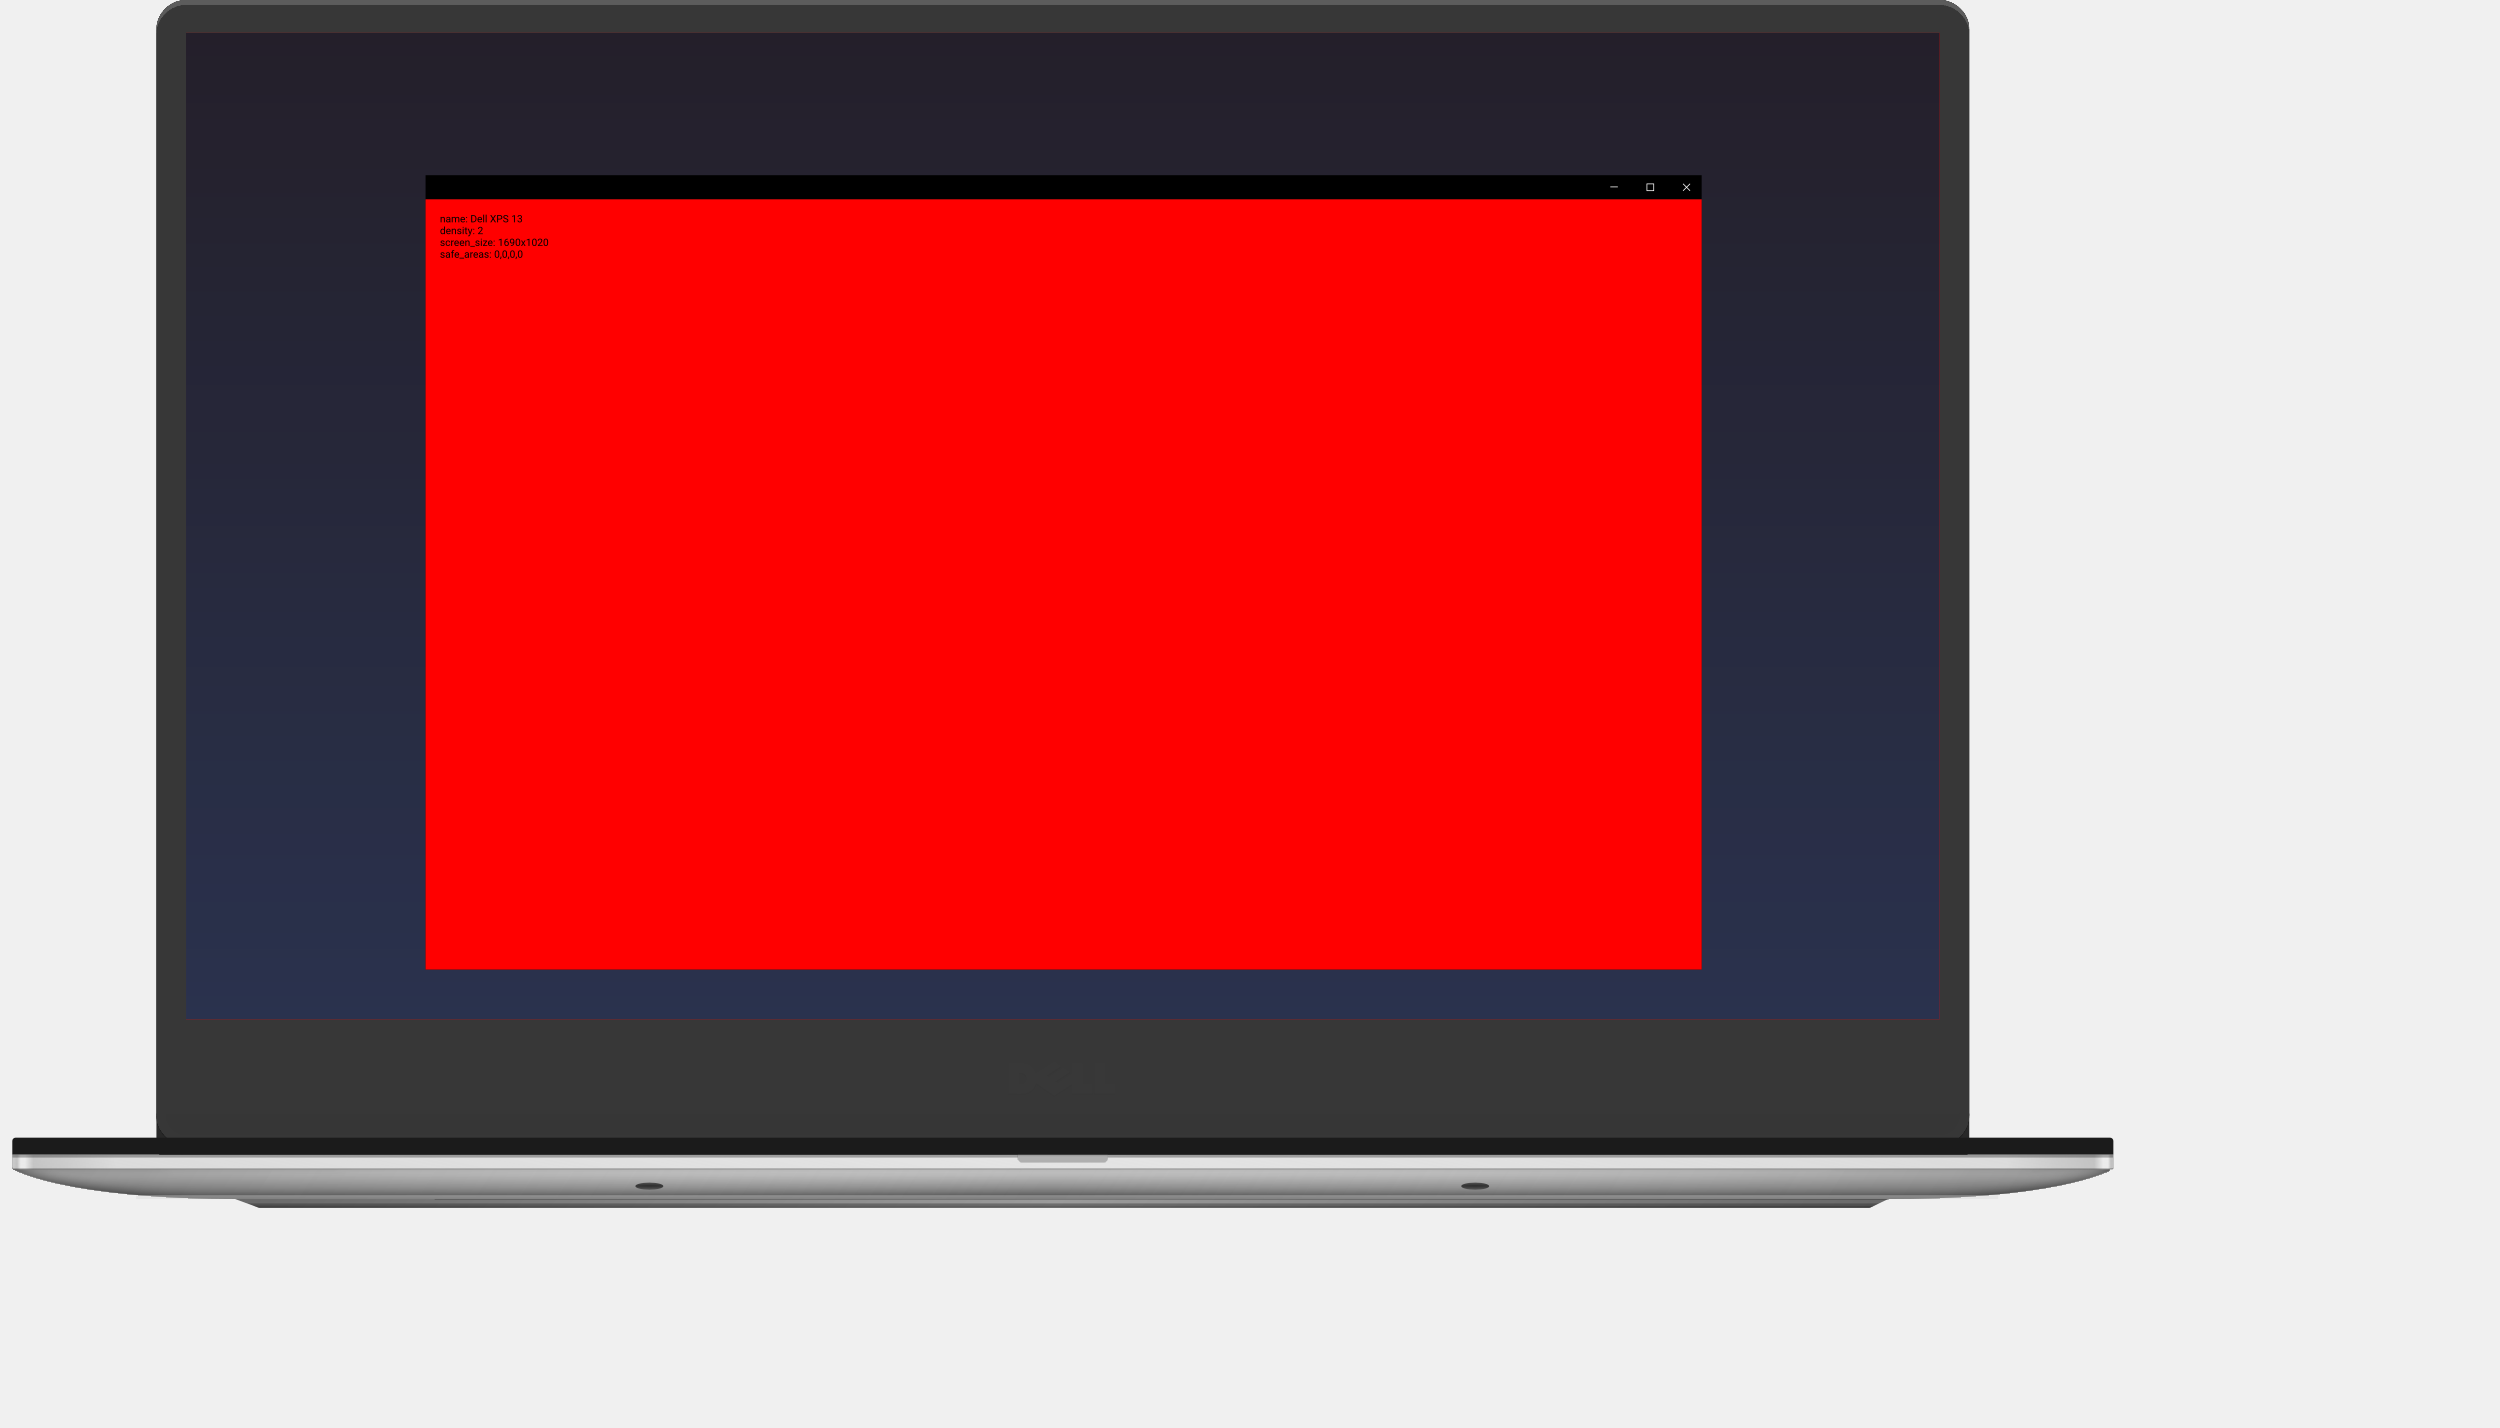
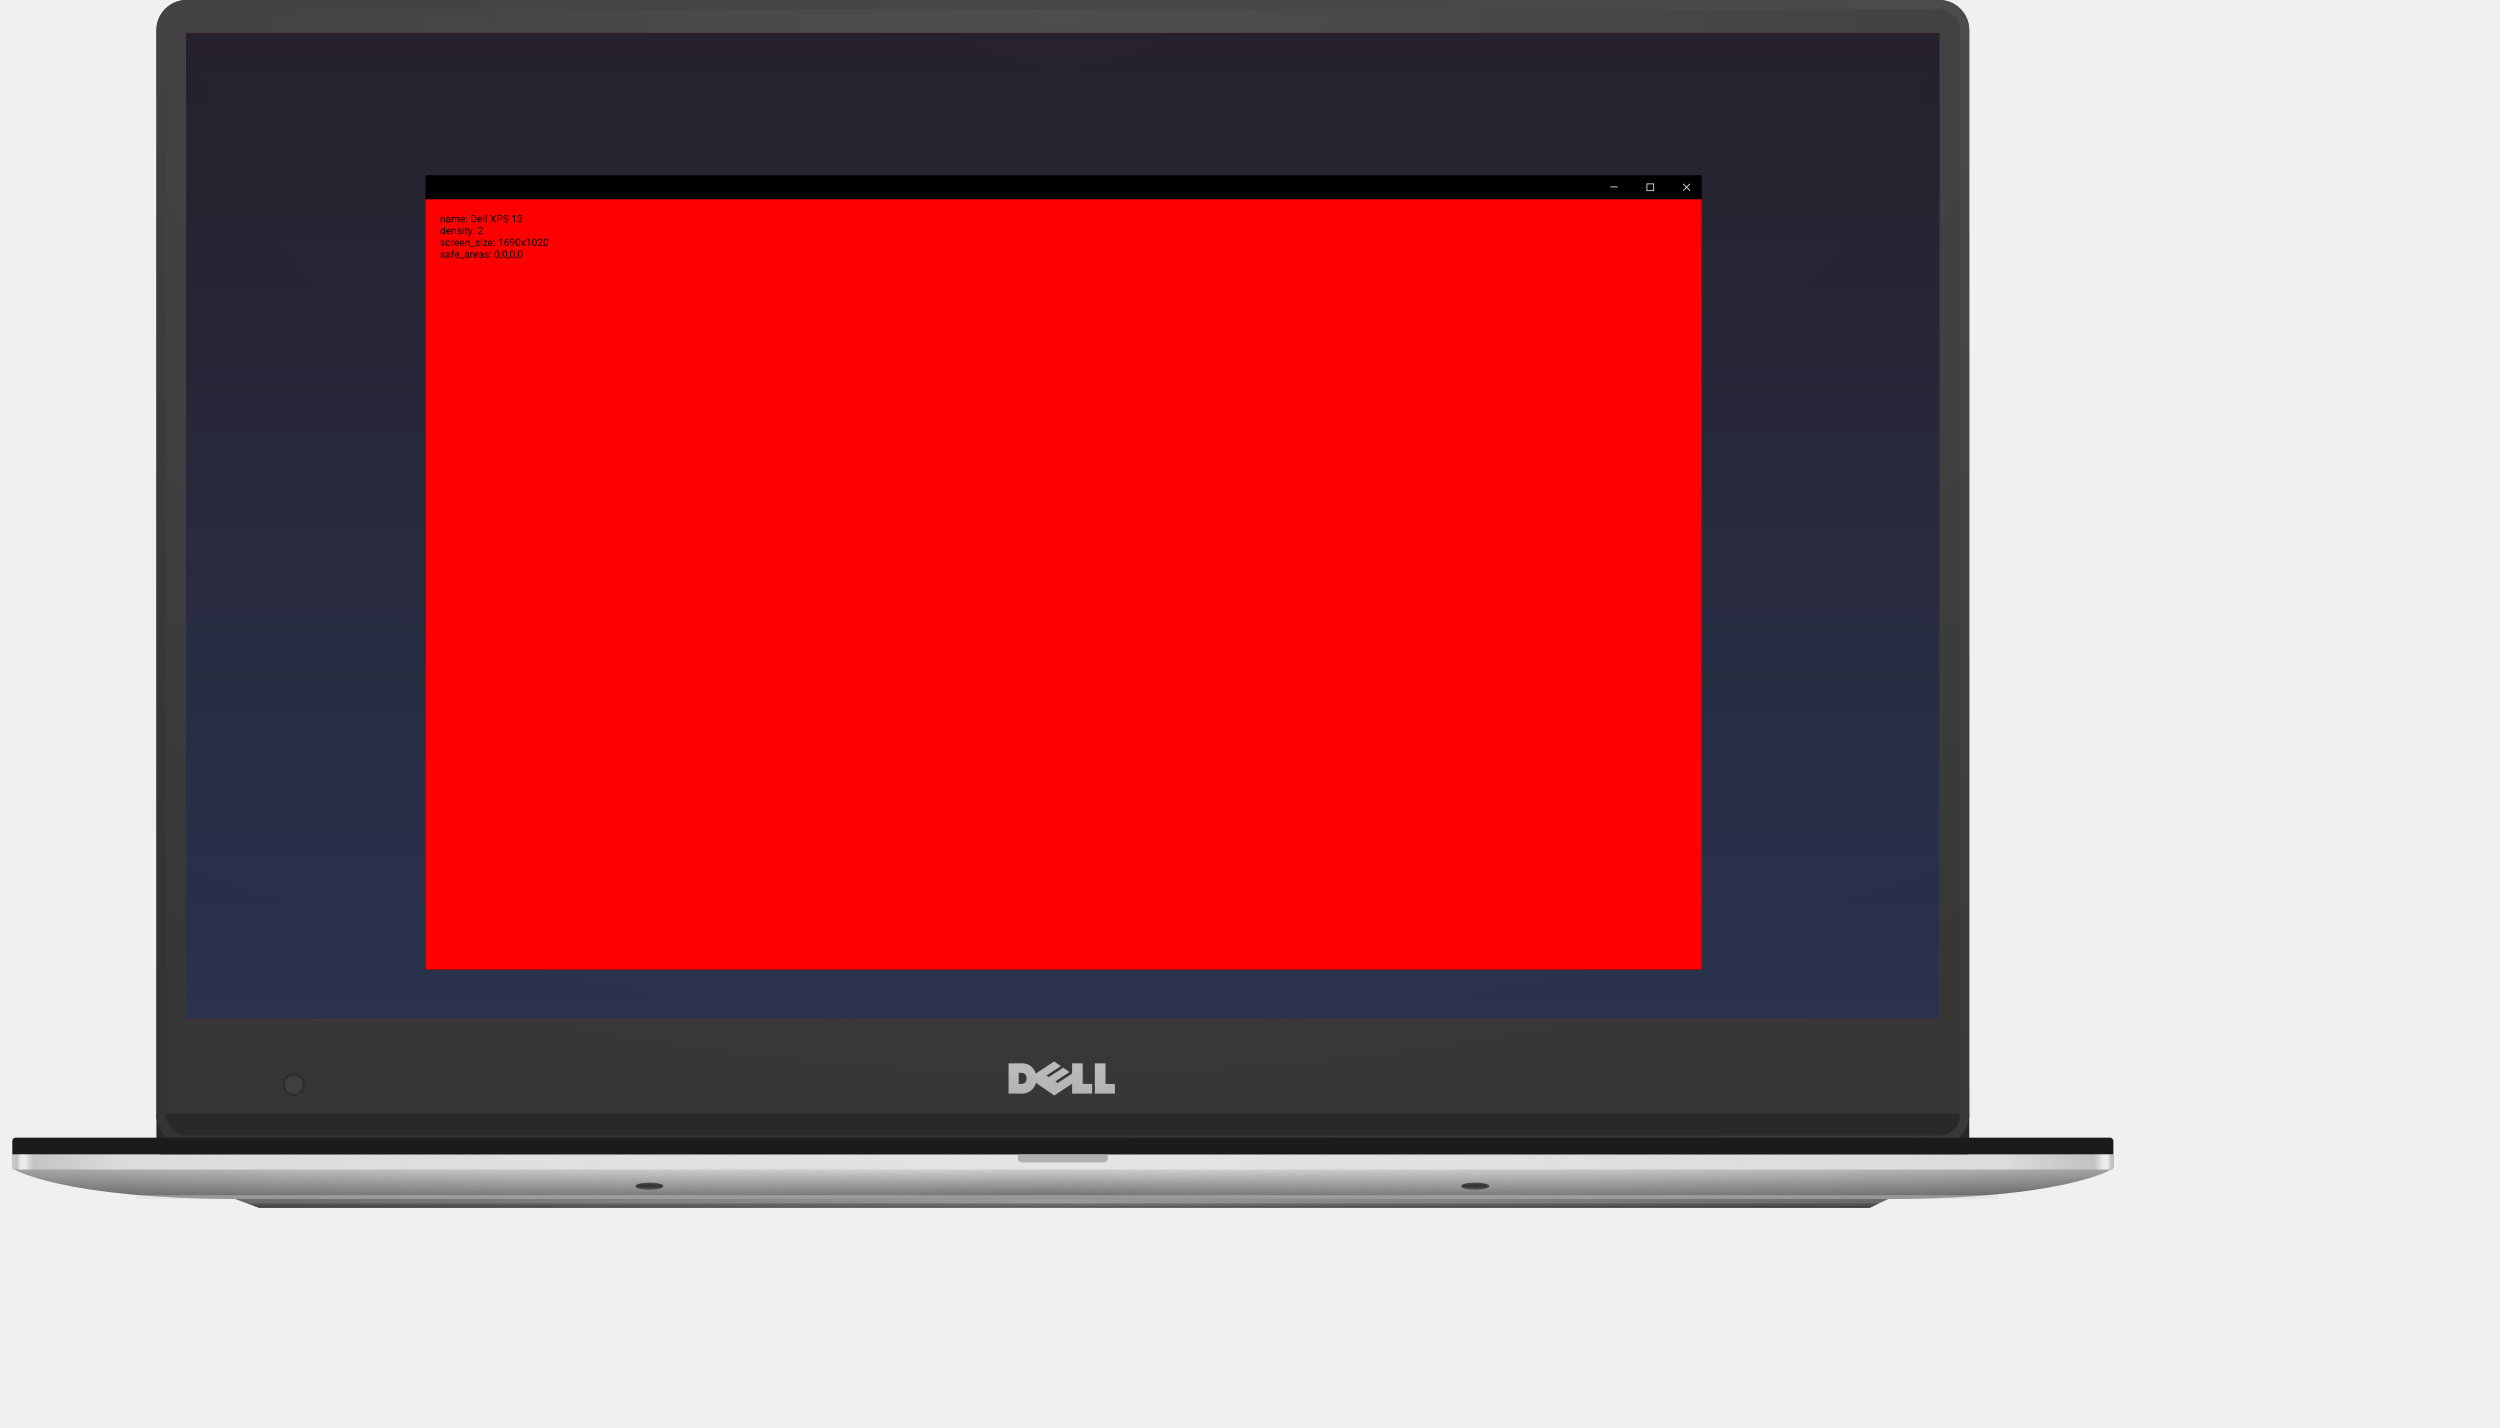
<svg xmlns="http://www.w3.org/2000/svg" width="4024" height="2298" viewBox="0 0 4024 2298" fill="none">
-   <g clip-path="url(#clip0)">
-     <g clip-path="url(#clip1)">
+   <g clip-path="url(#clip0_140:0)">
+     <g clip-path="url(#clip1_140:0)">
      <rect x="256.18" y="1595.68" width="2910.85" height="272.562" rx="4.41" fill="#1E1E1E" />
-       <g clip-path="url(#clip2)">
-         <rect x="251.769" width="2917.91" height="1842.66" rx="48.514" fill="url(#paint0_radial)" />
+       <g clip-path="url(#clip2_140:0)">
+         <rect x="251.769" width="2917.91" height="1842.66" rx="48.514" fill="url(#paint0_radial_140:0)" />
        <rect x="209.43" y="1792.38" width="3022.88" height="187.882" fill="#282828" />
-         <circle cx="472.73" cy="1746.07" r="16.318" fill="url(#paint1_radial)" stroke="#2D2D2D" stroke-width="3.528" />
-         <g filter="url(#filter0_d)">
-           <path fill-rule="evenodd" clip-rule="evenodd" d="M1699.14 1710.22C1698.33 1709.68 1697.51 1709.13 1696.7 1708.58C1693.29 1710.82 1689.9 1713.07 1686.5 1715.32C1680.08 1719.56 1673.66 1723.8 1667.18 1727.98C1664.84 1720.74 1659.8 1714.93 1652.7 1712.67C1647.68 1711.08 1641.47 1711.28 1635.04 1711.5C1631.16 1711.63 1627.21 1711.76 1623.4 1711.5V1760.23C1627.3 1760.05 1631.18 1760.16 1634.93 1760.27C1638.98 1760.39 1642.89 1760.5 1646.54 1760.23C1657.83 1759.4 1664.65 1752.38 1667.52 1743.05C1672.36 1746.29 1677.11 1749.61 1681.87 1752.92C1686.86 1756.41 1691.85 1759.89 1696.93 1763.27C1700.2 1761.13 1703.49 1758.94 1706.79 1756.75C1713.1 1752.55 1719.43 1748.34 1725.66 1744.46V1760.23H1757.93V1744.69C1756.02 1744.66 1754.06 1744.68 1752.11 1744.69C1748.93 1744.72 1745.75 1744.74 1742.76 1744.57V1711.5H1725.66V1728.1C1723.54 1729.48 1721.43 1730.87 1719.32 1732.26C1713.68 1735.97 1708.04 1739.68 1702.29 1743.29C1701.84 1742.99 1701.37 1742.71 1700.9 1742.43C1700.08 1741.93 1699.25 1741.44 1698.53 1740.83C1701.76 1738.69 1704.96 1736.52 1708.15 1734.34C1712.52 1731.37 1716.88 1728.41 1721.33 1725.53C1718.15 1723.06 1714.75 1720.82 1711.3 1718.63C1704.2 1723.29 1697.07 1727.91 1689.95 1732.54C1689.35 1732.93 1688.75 1733.32 1688.15 1733.71C1687.57 1733.25 1686.95 1732.83 1686.33 1732.42C1685.71 1732.01 1685.09 1731.59 1684.51 1731.14C1687.69 1729.06 1690.86 1726.96 1694.02 1724.86C1698.47 1721.91 1702.92 1718.96 1707.42 1716.06C1704.78 1714 1701.96 1712.11 1699.14 1710.22ZM1639.7 1744.69V1727.16C1639.69 1726.99 1639.68 1726.83 1639.81 1726.81C1644.75 1726.49 1648.31 1727.01 1650.42 1729.5C1653.57 1733.23 1652.85 1740.23 1649.28 1743.05C1647.11 1744.77 1644.38 1744.74 1640.87 1744.7C1640.49 1744.7 1640.1 1744.69 1639.7 1744.69Z" fill="url(#paint2_linear)" />
-           <path d="M1779.47 1711.5H1762.37C1762.24 1711.52 1762.25 1711.69 1762.26 1711.85V1760.23H1794.52V1744.69H1779.47V1711.5Z" fill="url(#paint3_linear)" />
-         </g>
+         <circle cx="472.73" cy="1746.07" r="16.318" fill="url(#paint1_radial_140:0)" stroke="#2D2D2D" stroke-width="3.528" />
+         <path fill-rule="evenodd" clip-rule="evenodd" d="M1699.14 1710.22C1698.33 1709.68 1697.51 1709.13 1696.7 1708.58C1693.29 1710.82 1689.9 1713.07 1686.5 1715.32C1680.08 1719.56 1673.66 1723.8 1667.18 1727.98C1664.84 1720.74 1659.8 1714.93 1652.7 1712.67C1647.68 1711.08 1641.47 1711.28 1635.04 1711.5C1631.16 1711.63 1627.21 1711.76 1623.4 1711.5V1760.23C1627.3 1760.05 1631.18 1760.16 1634.93 1760.27C1638.98 1760.39 1642.89 1760.5 1646.54 1760.23C1657.83 1759.4 1664.65 1752.38 1667.52 1743.05C1672.36 1746.29 1677.11 1749.61 1681.87 1752.92C1686.86 1756.41 1691.85 1759.89 1696.93 1763.27C1700.2 1761.13 1703.49 1758.94 1706.79 1756.75C1713.1 1752.55 1719.43 1748.34 1725.66 1744.46V1760.23H1757.93V1744.69C1756.02 1744.66 1754.06 1744.68 1752.11 1744.69C1748.93 1744.72 1745.75 1744.74 1742.76 1744.57V1711.5H1725.66V1728.1C1723.54 1729.48 1721.43 1730.87 1719.32 1732.26C1713.68 1735.97 1708.04 1739.68 1702.29 1743.29C1701.84 1742.99 1701.37 1742.71 1700.9 1742.43C1700.08 1741.93 1699.25 1741.44 1698.53 1740.83C1701.76 1738.69 1704.96 1736.52 1708.15 1734.34C1712.52 1731.37 1716.88 1728.41 1721.33 1725.53C1718.15 1723.06 1714.75 1720.82 1711.3 1718.63C1704.2 1723.29 1697.07 1727.91 1689.95 1732.54C1689.35 1732.93 1688.75 1733.32 1688.15 1733.71C1687.57 1733.25 1686.95 1732.83 1686.33 1732.42C1685.71 1732.01 1685.09 1731.59 1684.51 1731.14C1687.69 1729.06 1690.86 1726.96 1694.02 1724.86C1698.47 1721.91 1702.92 1718.96 1707.42 1716.06C1704.78 1714 1701.96 1712.11 1699.14 1710.22ZM1639.7 1744.69V1727.16C1639.69 1726.99 1639.68 1726.83 1639.81 1726.81C1644.75 1726.49 1648.31 1727.01 1650.42 1729.5C1653.57 1733.23 1652.85 1740.23 1649.28 1743.05C1647.11 1744.77 1644.38 1744.74 1640.87 1744.7C1640.49 1744.7 1640.1 1744.69 1639.7 1744.69Z" fill="url(#paint2_linear_140:0)" />
+         <path d="M1779.47 1711.5H1762.37C1762.24 1711.52 1762.25 1711.69 1762.26 1711.85V1760.23H1794.52V1744.69H1779.47V1711.5Z" fill="url(#paint3_linear_140:0)" />
      </g>
-       <g clip-path="url(#clip3)">
-         <g filter="url(#filter1_di)">
-           <path fill-rule="evenodd" clip-rule="evenodd" d="M300.282 0C273.488 0 251.769 21.721 251.769 48.516V1794.14C251.769 1820.94 273.489 1842.66 300.282 1842.66H3121.16C3147.96 1842.66 3169.68 1820.94 3169.68 1794.14V48.516C3169.68 21.714 3147.96 0 3121.16 0H300.282ZM266.765 1794.14V48.516C266.765 30.003 281.771 14.995 300.282 14.995H3121.17C3139.68 14.995 3154.68 29.998 3154.68 48.516V1794.14C3154.68 1812.65 3139.68 1827.66 3121.17 1827.66H300.282C281.768 1827.66 266.765 1812.66 266.765 1794.14Z" fill="url(#paint4_linear)" />
-         </g>
-         <g filter="url(#filter2_ii)">
-           <rect x="251.769" width="2917.91" height="1842.66" rx="48.514" fill="url(#paint5_radial)" fill-opacity="0.01" />
-         </g>
+       <g clip-path="url(#clip3_140:0)">
+         <path fill-rule="evenodd" clip-rule="evenodd" d="M300.282 0C273.488 0 251.769 21.721 251.769 48.516V1794.14C251.769 1820.94 273.489 1842.66 300.282 1842.66H3121.16C3147.96 1842.66 3169.68 1820.94 3169.68 1794.14V48.516C3169.68 21.714 3147.96 0 3121.16 0H300.282ZM266.765 1794.14V48.516C266.765 30.003 281.771 14.995 300.282 14.995H3121.17C3139.68 14.995 3154.68 29.998 3154.68 48.516V1794.14C3154.68 1812.65 3139.68 1827.66 3121.17 1827.66H300.282C281.768 1827.66 266.765 1812.66 266.765 1794.14Z" fill="url(#paint4_linear_140:0)" />
+         <rect x="251.769" width="2917.91" height="1842.66" rx="48.514" fill="url(#paint5_radial_140:0)" fill-opacity="0.01" />
      </g>
    </g>
-     <g clip-path="url(#clip4)">
-       <g clip-path="url(#clip5)">
-         <path fill-rule="evenodd" clip-rule="evenodd" d="M367.322 1925.9L416.545 1944.02C417.033 1944.2 417.549 1944.29 418.069 1944.29H3008.26C3008.92 1944.29 3009.58 1944.14 3010.17 1943.86L3048.25 1925.6L367.322 1925.9Z" fill="url(#paint6_radial)" />
+     <g clip-path="url(#clip4_140:0)">
+       <g clip-path="url(#clip5_140:0)">
+         <path fill-rule="evenodd" clip-rule="evenodd" d="M367.322 1925.9L416.545 1944.02C417.033 1944.2 417.549 1944.29 418.069 1944.29H3008.26C3008.92 1944.29 3009.58 1944.14 3010.17 1943.86L3048.25 1925.6L367.322 1925.9Z" fill="url(#paint6_radial_140:0)" />
        <path opacity="0.4" d="M399 1937.04H3024L3009.5 1944.1H417L399 1937.04Z" fill="#2A2A2A" />
-         <path opacity="0.4" d="M407.5 1940.57L3016 1941L3009.5 1944H417.5L407.5 1940.57Z" fill="url(#paint7_linear)" />
+         <path opacity="0.4" d="M407.5 1940.57L3016 1941L3009.5 1944H417.5L407.5 1940.57Z" fill="url(#paint7_linear_140:0)" />
      </g>
-       <g clip-path="url(#clip6)">
-         <g filter="url(#filter3_i)">
-           <path fill-rule="evenodd" clip-rule="evenodd" d="M3393 1880.65C3395.61 1880.67 3396.43 1883.6 3394.07 1884.7C3368.97 1896.46 3276 1930.03 3032.83 1930.03H2695.12V1929.98H700.036V1929.94H389.325C98.419 1929.94 20.666 1881.3 20.666 1881.3L700.036 1877.52V1877.06H2695.12H2817.02V1877.69L3393 1880.65Z" fill="url(#paint8_linear)" />
-           <path fill-rule="evenodd" clip-rule="evenodd" d="M3393 1880.65C3395.61 1880.67 3396.43 1883.6 3394.07 1884.7C3368.97 1896.46 3276 1930.03 3032.83 1930.03H2695.12V1929.98H700.036V1929.94H389.325C98.419 1929.94 20.666 1881.3 20.666 1881.3L700.036 1877.52V1877.06H2695.12H2817.02V1877.69L3393 1880.65Z" fill="url(#paint9_radial)" />
-         </g>
-         <ellipse cx="1045.2" cy="1909.26" rx="22.493" ry="5.733" fill="url(#paint10_radial)" />
-         <ellipse cx="2374.49" cy="1909.26" rx="22.493" ry="5.733" fill="url(#paint11_radial)" />
+       <g clip-path="url(#clip6_140:0)">
+         <path d="M3393 1880.65C3395.61 1880.67 3396.43 1883.6 3394.07 1884.7C3368.97 1896.46 3276 1930.03 3032.83 1930.03H2695.12V1929.98H700.036V1929.94H389.325C98.419 1929.94 20.666 1881.3 20.666 1881.3L700.036 1877.52V1877.06H2817.02V1877.69L3393 1880.65Z" fill="url(#paint8_linear_140:0)" />
+         <path d="M3393 1880.65C3395.61 1880.67 3396.43 1883.6 3394.07 1884.7C3368.97 1896.46 3276 1930.03 3032.83 1930.03H2695.12V1929.98H700.036V1929.94H389.325C98.419 1929.94 20.666 1881.3 20.666 1881.3L700.036 1877.52V1877.06H2817.02V1877.69L3393 1880.65Z" fill="url(#paint9_radial_140:0)" />
+         <ellipse cx="1045.2" cy="1909.26" rx="22.493" ry="5.733" fill="url(#paint10_radial_140:0)" />
+         <ellipse cx="2374.49" cy="1909.26" rx="22.493" ry="5.733" fill="url(#paint11_radial_140:0)" />
        <path opacity="0.4" fill-rule="evenodd" clip-rule="evenodd" d="M219.133 1923.81C219.133 1923.81 1951.56 1923.81 2817.77 1923.81C2950.65 1923.81 3216.43 1923.81 3216.43 1923.81V1929.99H219.133V1923.81Z" fill="#D8D8D8" />
      </g>
      <path d="M19.783 1836.48C19.783 1833.56 22.153 1831.19 25.076 1831.19H3396.37C3399.29 1831.19 3401.66 1833.56 3401.66 1836.48V1858.54H19.783V1836.48Z" fill="#1B1B1B" />
      <path d="M1309.38 1858.53H1325.26C1325.25 1852.2 1321.7 1847.07 1317.32 1847.07C1312.93 1847.07 1309.38 1852.2 1309.38 1858.53Z" fill="#1B1B1B" />
      <path d="M2089.13 1858.53H2105.01C2105.01 1852.2 2101.46 1847.07 2097.07 1847.07C2092.69 1847.07 2089.13 1852.2 2089.13 1858.53Z" fill="#1B1B1B" />
-       <g clip-path="url(#clip7)">
-         <g filter="url(#filter4_ii)">
-           <path d="M19.784 1878.82C19.784 1880.77 21.363 1882.35 23.312 1882.35H3398.14C3400.08 1882.35 3401.66 1880.77 3401.66 1878.82V1858.53H19.784V1878.82Z" fill="#C2C2C2" />
-           <path d="M19.784 1878.82C19.784 1880.77 21.363 1882.35 23.312 1882.35H3398.14C3400.08 1882.35 3401.66 1880.77 3401.66 1878.82V1858.53H19.784V1878.82Z" fill="url(#paint12_linear)" />
-           <path d="M19.784 1878.82C19.784 1880.77 21.363 1882.35 23.312 1882.35H3398.14C3400.08 1882.35 3401.66 1880.77 3401.66 1878.82V1858.53H19.784V1878.82Z" fill="url(#paint13_linear)" />
-           <path d="M19.784 1878.82C19.784 1880.77 21.363 1882.35 23.312 1882.35H3398.14C3400.08 1882.35 3401.66 1880.77 3401.66 1878.82V1858.53H19.784V1878.82Z" fill="url(#paint14_linear)" />
-           <path d="M19.784 1878.82C19.784 1880.77 21.363 1882.35 23.312 1882.35H3398.14C3400.08 1882.35 3401.66 1880.77 3401.66 1878.82V1858.53H19.784V1878.82Z" fill="url(#paint15_linear)" />
-           <path d="M19.784 1878.82C19.784 1880.77 21.363 1882.35 23.312 1882.35H3398.14C3400.08 1882.35 3401.66 1880.77 3401.66 1878.82V1858.53H19.784V1878.82Z" fill="url(#paint16_radial)" />
-         </g>
-         <g filter="url(#filter5_i)">
-           <path d="M1638.39 1858.54V1864.71C1638.39 1868.12 1641.16 1870.88 1644.57 1870.88H1776.88C1780.29 1870.88 1783.05 1868.12 1783.05 1864.71V1858.54H1638.39Z" fill="#AFAFAF" />
-         </g>
+       <g clip-path="url(#clip7_140:0)">
+         <path d="M19.784 1878.82C19.784 1880.77 21.363 1882.35 23.312 1882.35H3398.14C3400.08 1882.35 3401.66 1880.77 3401.66 1878.82V1858.53H19.784V1878.82Z" fill="#C2C2C2" />
+         <path d="M19.784 1878.82C19.784 1880.77 21.363 1882.35 23.312 1882.35H3398.14C3400.08 1882.35 3401.66 1880.77 3401.66 1878.82V1858.53H19.784V1878.82Z" fill="url(#paint12_linear_140:0)" />
+         <path d="M19.784 1878.82C19.784 1880.77 21.363 1882.35 23.312 1882.35H3398.14C3400.08 1882.35 3401.66 1880.77 3401.66 1878.82V1858.53H19.784V1878.82Z" fill="url(#paint13_linear_140:0)" />
+         <path d="M19.784 1878.82C19.784 1880.77 21.363 1882.35 23.312 1882.35H3398.14C3400.08 1882.35 3401.66 1880.77 3401.66 1878.82V1858.53H19.784V1878.82Z" fill="url(#paint14_linear_140:0)" />
+         <path d="M19.784 1878.82C19.784 1880.77 21.363 1882.35 23.312 1882.35H3398.14C3400.08 1882.35 3401.66 1880.77 3401.66 1878.82V1858.53H19.784V1878.82Z" fill="url(#paint15_linear_140:0)" />
+         <path d="M19.784 1878.82C19.784 1880.77 21.363 1882.35 23.312 1882.35H3398.14C3400.08 1882.35 3401.66 1880.77 3401.66 1878.82V1858.53H19.784V1878.82Z" fill="url(#paint16_radial_140:0)" />
+         <path d="M1638.39 1858.54V1864.71C1638.39 1868.12 1641.16 1870.88 1644.57 1870.88H1776.88C1780.29 1870.88 1783.05 1868.12 1783.05 1864.71V1858.54H1638.39Z" fill="#AFAFAF" />
      </g>
    </g>
  </g>
  <g opacity="0.9">
    <rect x="299.402" y="52.924" width="2822.64" height="1587.74" fill="#FF0000" />
-     <rect x="299.402" y="52.924" width="2822.64" height="1587.74" fill="url(#paint17_linear)" />
+     <rect x="299.402" y="52.924" width="2822.64" height="1587.74" fill="url(#paint17_linear_140:0)" />
  </g>
  <rect x="685" y="282" width="2054" height="38.892" fill="black" />
  <path d="M2715.55 301.444L2720.77 306.661L2719.91 307.521L2714.69 302.305L2709.48 307.521L2708.62 306.661L2713.83 301.444L2708.62 296.228L2709.48 295.367L2714.69 300.584L2719.91 295.367L2720.77 296.228L2715.55 301.444Z" fill="white" />
  <path d="M2662.43 295.367V307.521H2650.28V295.367H2662.43ZM2661.22 296.584H2651.49V306.304H2661.22V296.584Z" fill="white" />
  <path d="M2604.09 300.229V301.445H2591.94V300.229H2604.09Z" fill="white" />
  <rect x="685" y="320.893" width="2054" height="1239.69" fill="#131313" />
  <path d="M685 320.893H2739V1560.59H685V320.893Z" fill="#FF0000" />
  <text fill="black" xml:space="preserve" style="white-space: pre" font-family="Roboto" font-size="16.372" letter-spacing="0em">
    <tspan x="708.093" y="357.864">name: Dell XPS 13
</tspan>
    <tspan x="708.093" y="376.864">density: 2
</tspan>
    <tspan x="708.093" y="395.864">screen_size: 1690x1020
</tspan>
    <tspan x="708.093" y="414.864">safe_areas: 0,0,0,0</tspan>
  </text>
  <defs>
-     <filter id="filter0_d" x="1621.63" y="1708.58" width="174.651" height="58.217" filterUnits="userSpaceOnUse" color-interpolation-filters="sRGB">
-       <feFlood flood-opacity="0" result="BackgroundImageFix" />
-       <feColorMatrix in="SourceAlpha" type="matrix" values="0 0 0 0 0 0 0 0 0 0 0 0 0 0 0 0 0 0 127 0" />
-       <feOffset dy="1.764" />
-       <feGaussianBlur stdDeviation="0.882" />
-       <feColorMatrix type="matrix" values="0 0 0 0 0 0 0 0 0 0 0 0 0 0 0 0 0 0 0.499 0" />
-       <feBlend mode="normal" in2="BackgroundImageFix" result="effect1_dropShadow" />
-       <feBlend mode="normal" in="SourceGraphic" in2="effect1_dropShadow" result="shape" />
-     </filter>
-     <filter id="filter1_di" x="250.005" y="0" width="2921.44" height="1846.19" filterUnits="userSpaceOnUse" color-interpolation-filters="sRGB">
-       <feFlood flood-opacity="0" result="BackgroundImageFix" />
-       <feColorMatrix in="SourceAlpha" type="matrix" values="0 0 0 0 0 0 0 0 0 0 0 0 0 0 0 0 0 0 127 0" />
-       <feOffset dy="1.764" />
-       <feGaussianBlur stdDeviation="0.882" />
-       <feColorMatrix type="matrix" values="0 0 0 0 0 0 0 0 0 0 0 0 0 0 0 0 0 0 0.1 0" />
-       <feBlend mode="normal" in2="BackgroundImageFix" result="effect1_dropShadow" />
-       <feBlend mode="normal" in="SourceGraphic" in2="effect1_dropShadow" result="shape" />
-       <feColorMatrix in="SourceAlpha" type="matrix" values="0 0 0 0 0 0 0 0 0 0 0 0 0 0 0 0 0 0 127 0" result="hardAlpha" />
-       <feOffset />
-       <feGaussianBlur stdDeviation="1.764" />
-       <feComposite in2="hardAlpha" operator="arithmetic" k2="-1" k3="1" />
-       <feColorMatrix type="matrix" values="0 0 0 0 0 0 0 0 0 0 0 0 0 0 0 0 0 0 0.49 0" />
-       <feBlend mode="normal" in2="shape" result="effect2_innerShadow" />
-     </filter>
-     <filter id="filter2_ii" x="251.769" y="0" width="2917.91" height="1844.42" filterUnits="userSpaceOnUse" color-interpolation-filters="sRGB">
-       <feFlood flood-opacity="0" result="BackgroundImageFix" />
-       <feBlend mode="normal" in="SourceGraphic" in2="BackgroundImageFix" result="shape" />
-       <feColorMatrix in="SourceAlpha" type="matrix" values="0 0 0 0 0 0 0 0 0 0 0 0 0 0 0 0 0 0 127 0" result="hardAlpha" />
-       <feMorphology radius="2.646" operator="erode" in="SourceAlpha" result="effect1_innerShadow" />
-       <feOffset />
-       <feGaussianBlur stdDeviation="0.882" />
-       <feComposite in2="hardAlpha" operator="arithmetic" k2="-1" k3="1" />
-       <feColorMatrix type="matrix" values="0 0 0 0 0.216 0 0 0 0 0.216 0 0 0 0 0.216 0 0 0 1 0" />
-       <feBlend mode="normal" in2="shape" result="effect1_innerShadow" />
-       <feColorMatrix in="SourceAlpha" type="matrix" values="0 0 0 0 0 0 0 0 0 0 0 0 0 0 0 0 0 0 127 0" result="hardAlpha" />
-       <feOffset dy="7.939" />
-       <feGaussianBlur stdDeviation="0.882" />
-       <feComposite in2="hardAlpha" operator="arithmetic" k2="-1" k3="1" />
-       <feColorMatrix type="matrix" values="0 0 0 0 0.361 0 0 0 0 0.361 0 0 0 0 0.361 0 0 0 1 0" />
-       <feBlend mode="normal" in2="effect1_innerShadow" result="effect2_innerShadow" />
-     </filter>
-     <filter id="filter3_i" x="20.666" y="1874.41" width="3374.8" height="55.62" filterUnits="userSpaceOnUse" color-interpolation-filters="sRGB">
-       <feFlood flood-opacity="0" result="BackgroundImageFix" />
-       <feBlend mode="normal" in="SourceGraphic" in2="BackgroundImageFix" result="shape" />
-       <feColorMatrix in="SourceAlpha" type="matrix" values="0 0 0 0 0 0 0 0 0 0 0 0 0 0 0 0 0 0 127 0" result="hardAlpha" />
-       <feOffset dy="-2.646" />
-       <feGaussianBlur stdDeviation="8.821" />
-       <feComposite in2="hardAlpha" operator="arithmetic" k2="-1" k3="1" />
-       <feColorMatrix type="matrix" values="0 0 0 0 0 0 0 0 0 0 0 0 0 0 0 0 0 0 0.5 0" />
-       <feBlend mode="normal" in2="shape" result="effect1_innerShadow" />
-     </filter>
-     <filter id="filter4_ii" x="19.784" y="1857.65" width="3381.88" height="26.462" filterUnits="userSpaceOnUse" color-interpolation-filters="sRGB">
-       <feFlood flood-opacity="0" result="BackgroundImageFix" />
-       <feBlend mode="normal" in="SourceGraphic" in2="BackgroundImageFix" result="shape" />
-       <feColorMatrix in="SourceAlpha" type="matrix" values="0 0 0 0 0 0 0 0 0 0 0 0 0 0 0 0 0 0 127 0" result="hardAlpha" />
-       <feOffset dy="-2.646" />
-       <feGaussianBlur stdDeviation="0.441" />
-       <feComposite in2="hardAlpha" operator="arithmetic" k2="-1" k3="1" />
-       <feColorMatrix type="matrix" values="0 0 0 0 0 0 0 0 0 0 0 0 0 0 0 0 0 0 0.3 0" />
-       <feBlend mode="normal" in2="shape" result="effect1_innerShadow" />
-       <feColorMatrix in="SourceAlpha" type="matrix" values="0 0 0 0 0 0 0 0 0 0 0 0 0 0 0 0 0 0 127 0" result="hardAlpha" />
-       <feOffset dy="5.292" />
-       <feGaussianBlur stdDeviation="0.882" />
-       <feComposite in2="hardAlpha" operator="arithmetic" k2="-1" k3="1" />
-       <feColorMatrix type="matrix" values="0 0 0 0 0 0 0 0 0 0 0 0 0 0 0 0 0 0 0.3 0" />
-       <feBlend mode="normal" in2="effect1_innerShadow" result="effect2_innerShadow" />
-     </filter>
-     <filter id="filter5_i" x="1638.39" y="1858.54" width="144.66" height="12.349" filterUnits="userSpaceOnUse" color-interpolation-filters="sRGB">
-       <feFlood flood-opacity="0" result="BackgroundImageFix" />
-       <feBlend mode="normal" in="SourceGraphic" in2="BackgroundImageFix" result="shape" />
-       <feColorMatrix in="SourceAlpha" type="matrix" values="0 0 0 0 0 0 0 0 0 0 0 0 0 0 0 0 0 0 127 0" result="hardAlpha" />
-       <feOffset dy="2.646" />
-       <feComposite in2="hardAlpha" operator="arithmetic" k2="-1" k3="1" />
-       <feColorMatrix type="matrix" values="0 0 0 0 0 0 0 0 0 0 0 0 0 0 0 0 0 0 0.1 0" />
-       <feBlend mode="normal" in2="shape" result="effect1_innerShadow" />
-     </filter>
-     <radialGradient id="paint0_radial" cx="0" cy="0" r="1" gradientUnits="userSpaceOnUse" gradientTransform="translate(1710.72) rotate(90) scale(1842.66 2917.91)">
+     <radialGradient id="paint0_radial_140:0" cx="0" cy="0" r="1" gradientUnits="userSpaceOnUse" gradientTransform="translate(1710.72) rotate(90) scale(1842.66 2917.91)">
      <stop stop-color="#4E4E4E" />
      <stop offset="1" stop-color="#363636" />
    </radialGradient>
-     <radialGradient id="paint1_radial" cx="0" cy="0" r="1" gradientUnits="userSpaceOnUse" gradientTransform="translate(472.73 1746.07) rotate(90) scale(14.5543)">
+     <radialGradient id="paint1_radial_140:0" cx="0" cy="0" r="1" gradientUnits="userSpaceOnUse" gradientTransform="translate(472.73 1746.07) rotate(90) scale(14.5543)">
      <stop stop-color="#3F3F3F" />
      <stop offset="1" stop-color="#3F3F3F" />
    </radialGradient>
-     <linearGradient id="paint2_linear" x1="1623.4" y1="1708.58" x2="1623.4" y2="1763.27" gradientUnits="userSpaceOnUse">
+     <linearGradient id="paint2_linear_140:0" x1="1623.4" y1="1708.58" x2="1623.4" y2="1763.27" gradientUnits="userSpaceOnUse">
      <stop stop-color="#BDBDBD" />
      <stop offset="1" stop-color="#B4B4B4" />
    </linearGradient>
-     <linearGradient id="paint3_linear" x1="1623.4" y1="1708.58" x2="1623.4" y2="1763.27" gradientUnits="userSpaceOnUse">
+     <linearGradient id="paint3_linear_140:0" x1="1623.4" y1="1708.58" x2="1623.4" y2="1763.27" gradientUnits="userSpaceOnUse">
      <stop stop-color="#BDBDBD" />
      <stop offset="1" stop-color="#B4B4B4" />
    </linearGradient>
-     <linearGradient id="paint4_linear" x1="1706.72" y1="-442.991" x2="1052.3" y2="1635.34" gradientUnits="userSpaceOnUse">
+     <linearGradient id="paint4_linear_140:0" x1="1706.72" y1="-442.991" x2="1052.3" y2="1635.34" gradientUnits="userSpaceOnUse">
      <stop stop-color="#4B4B4B" />
      <stop offset="1" stop-color="#343434" />
    </linearGradient>
-     <radialGradient id="paint5_radial" cx="0" cy="0" r="1" gradientUnits="userSpaceOnUse" gradientTransform="translate(1710.72) rotate(90) scale(1842.66 2917.91)">
+     <radialGradient id="paint5_radial_140:0" cx="0" cy="0" r="1" gradientUnits="userSpaceOnUse" gradientTransform="translate(1710.72) rotate(90) scale(1842.66 2917.91)">
      <stop stop-color="#4E4E4E" />
      <stop offset="1" stop-color="#363636" />
    </radialGradient>
-     <radialGradient id="paint6_radial" cx="0" cy="0" r="1" gradientUnits="userSpaceOnUse" gradientTransform="translate(1707.78 1925.6) rotate(43.0478) scale(1104.15 73793)">
+     <radialGradient id="paint6_radial_140:0" cx="0" cy="0" r="1" gradientUnits="userSpaceOnUse" gradientTransform="translate(1707.78 1925.6) rotate(43.0478) scale(1104.15 73793)">
      <stop stop-color="#9B9B9B" />
      <stop offset="1" stop-color="#626262" />
    </radialGradient>
-     <linearGradient id="paint7_linear" x1="3011.28" y1="1938.8" x2="419.512" y2="1938.8" gradientUnits="userSpaceOnUse">
+     <linearGradient id="paint7_linear_140:0" x1="3011.28" y1="1938.8" x2="419.512" y2="1938.8" gradientUnits="userSpaceOnUse">
      <stop stop-color="#292929" />
      <stop offset="0.631" stop-color="#4E4E4E" />
      <stop offset="1" stop-color="#2D2D2D" />
    </linearGradient>
-     <linearGradient id="paint8_linear" x1="20.666" y1="1877.06" x2="20.666" y2="1930.03" gradientUnits="userSpaceOnUse">
+     <linearGradient id="paint8_linear_140:0" x1="20.666" y1="1877.06" x2="20.666" y2="1930.03" gradientUnits="userSpaceOnUse">
      <stop stop-color="#D8D8D8" />
      <stop offset="1" stop-color="#646464" />
    </linearGradient>
-     <radialGradient id="paint9_radial" cx="0" cy="0" r="1" gradientUnits="userSpaceOnUse" gradientTransform="translate(1708.06 1877.06) rotate(32.3444) scale(2101.61 38346.2)">
+     <radialGradient id="paint9_radial_140:0" cx="0" cy="0" r="1" gradientUnits="userSpaceOnUse" gradientTransform="translate(1708.06 1877.06) rotate(32.3444) scale(2101.61 38346.2)">
      <stop stop-color="white" stop-opacity="0.01" />
      <stop offset="1" stop-opacity="0.5" />
    </radialGradient>
-     <radialGradient id="paint10_radial" cx="0" cy="0" r="1" gradientUnits="userSpaceOnUse" gradientTransform="translate(1045.2 1908.73) rotate(90) scale(6.25647 83.8926)">
+     <radialGradient id="paint10_radial_140:0" cx="0" cy="0" r="1" gradientUnits="userSpaceOnUse" gradientTransform="translate(1045.2 1908.73) rotate(90) scale(6.25647 83.8926)">
      <stop stop-color="#2D2D2D" />
      <stop offset="1" stop-color="#585858" />
    </radialGradient>
-     <radialGradient id="paint11_radial" cx="0" cy="0" r="1" gradientUnits="userSpaceOnUse" gradientTransform="translate(2374.49 1908.73) rotate(90) scale(6.25647 83.8926)">
+     <radialGradient id="paint11_radial_140:0" cx="0" cy="0" r="1" gradientUnits="userSpaceOnUse" gradientTransform="translate(2374.49 1908.73) rotate(90) scale(6.25647 83.8926)">
      <stop stop-color="#2D2D2D" />
      <stop offset="1" stop-color="#585858" />
    </radialGradient>
-     <linearGradient id="paint12_linear" x1="186.734" y1="1871.05" x2="13.61" y2="1871.05" gradientUnits="userSpaceOnUse">
+     <linearGradient id="paint12_linear_140:0" x1="186.734" y1="1871.05" x2="13.61" y2="1871.05" gradientUnits="userSpaceOnUse">
      <stop stop-color="#414141" stop-opacity="0.01" />
      <stop offset="0.917" stop-color="#5E5E5E" />
      <stop offset="1" stop-color="#3D3D3D" stop-opacity="0.01" />
    </linearGradient>
-     <linearGradient id="paint13_linear" x1="3406.4" y1="1871.06" x2="3229.6" y2="1871.06" gradientUnits="userSpaceOnUse">
+     <linearGradient id="paint13_linear_140:0" x1="3406.4" y1="1871.06" x2="3229.6" y2="1871.06" gradientUnits="userSpaceOnUse">
      <stop stop-color="#5D5D5D" />
      <stop offset="0.103" stop-color="#5D5D5D" />
      <stop offset="1" stop-color="#343434" stop-opacity="0.01" />
    </linearGradient>
-     <linearGradient id="paint14_linear" x1="53.587" y1="1870.53" x2="27.371" y2="1870.53" gradientUnits="userSpaceOnUse">
+     <linearGradient id="paint14_linear_140:0" x1="53.587" y1="1870.53" x2="27.371" y2="1870.53" gradientUnits="userSpaceOnUse">
      <stop stop-color="white" stop-opacity="0.01" />
      <stop offset="0.502" stop-color="white" />
      <stop offset="0.771" stop-color="white" />
      <stop offset="1" stop-color="white" stop-opacity="0.01" />
    </linearGradient>
-     <linearGradient id="paint15_linear" x1="3370.87" y1="1870.35" x2="3397.6" y2="1870.35" gradientUnits="userSpaceOnUse">
+     <linearGradient id="paint15_linear_140:0" x1="3370.87" y1="1870.35" x2="3397.6" y2="1870.35" gradientUnits="userSpaceOnUse">
      <stop stop-color="white" stop-opacity="0.01" />
      <stop offset="0.54" stop-color="white" />
      <stop offset="0.832" stop-color="white" />
      <stop offset="1" stop-color="white" stop-opacity="0.01" />
    </linearGradient>
-     <radialGradient id="paint16_radial" cx="0" cy="0" r="1" gradientUnits="userSpaceOnUse" gradientTransform="translate(1710.72 1870.44) rotate(-77.7625) scale(1282.7 173960)">
+     <radialGradient id="paint16_radial_140:0" cx="0" cy="0" r="1" gradientUnits="userSpaceOnUse" gradientTransform="translate(1710.72 1870.44) rotate(-77.7625) scale(1282.7 173960)">
      <stop stop-color="#E4E4E4" />
      <stop offset="1" stop-color="#E4E4E4" stop-opacity="0.01" />
    </radialGradient>
-     <linearGradient id="paint17_linear" x1="1710.72" y1="52.924" x2="1710.72" y2="1640.66" gradientUnits="userSpaceOnUse">
+     <linearGradient id="paint17_linear_140:0" x1="1710.72" y1="52.924" x2="1710.72" y2="1640.66" gradientUnits="userSpaceOnUse">
      <stop stop-color="#221D29" />
      <stop offset="1" stop-color="#293251" />
    </linearGradient>
-     <clipPath id="clip0">
+     <clipPath id="clip0_140:0">
      <rect width="3381.88" height="1944.98" fill="white" transform="translate(19.7837)" />
    </clipPath>
-     <clipPath id="clip1">
+     <clipPath id="clip1_140:0">
      <rect width="2917.91" height="1868.24" fill="white" transform="translate(251.769)" />
    </clipPath>
-     <clipPath id="clip2">
+     <clipPath id="clip2_140:0">
      <rect width="2917.91" height="1842.66" fill="white" transform="translate(251.769)" />
    </clipPath>
-     <clipPath id="clip3">
+     <clipPath id="clip3_140:0">
      <rect width="2917.91" height="1842.66" fill="white" transform="translate(251.769)" />
    </clipPath>
-     <clipPath id="clip4">
+     <clipPath id="clip4_140:0">
      <rect width="3381.88" height="113.788" fill="white" transform="translate(19.7837 1831.19)" />
    </clipPath>
-     <clipPath id="clip5">
+     <clipPath id="clip5_140:0">
      <rect width="2681.51" height="19.406" fill="white" transform="translate(367.322 1925.57)" />
    </clipPath>
-     <clipPath id="clip6">
+     <clipPath id="clip6_140:0">
      <rect width="3380.12" height="53.807" fill="white" transform="translate(20.6655 1877.06)" />
    </clipPath>
-     <clipPath id="clip7">
+     <clipPath id="clip7_140:0">
      <rect width="3381.88" height="23.816" fill="white" transform="translate(19.7837 1858.53)" />
    </clipPath>
  </defs>
</svg>
